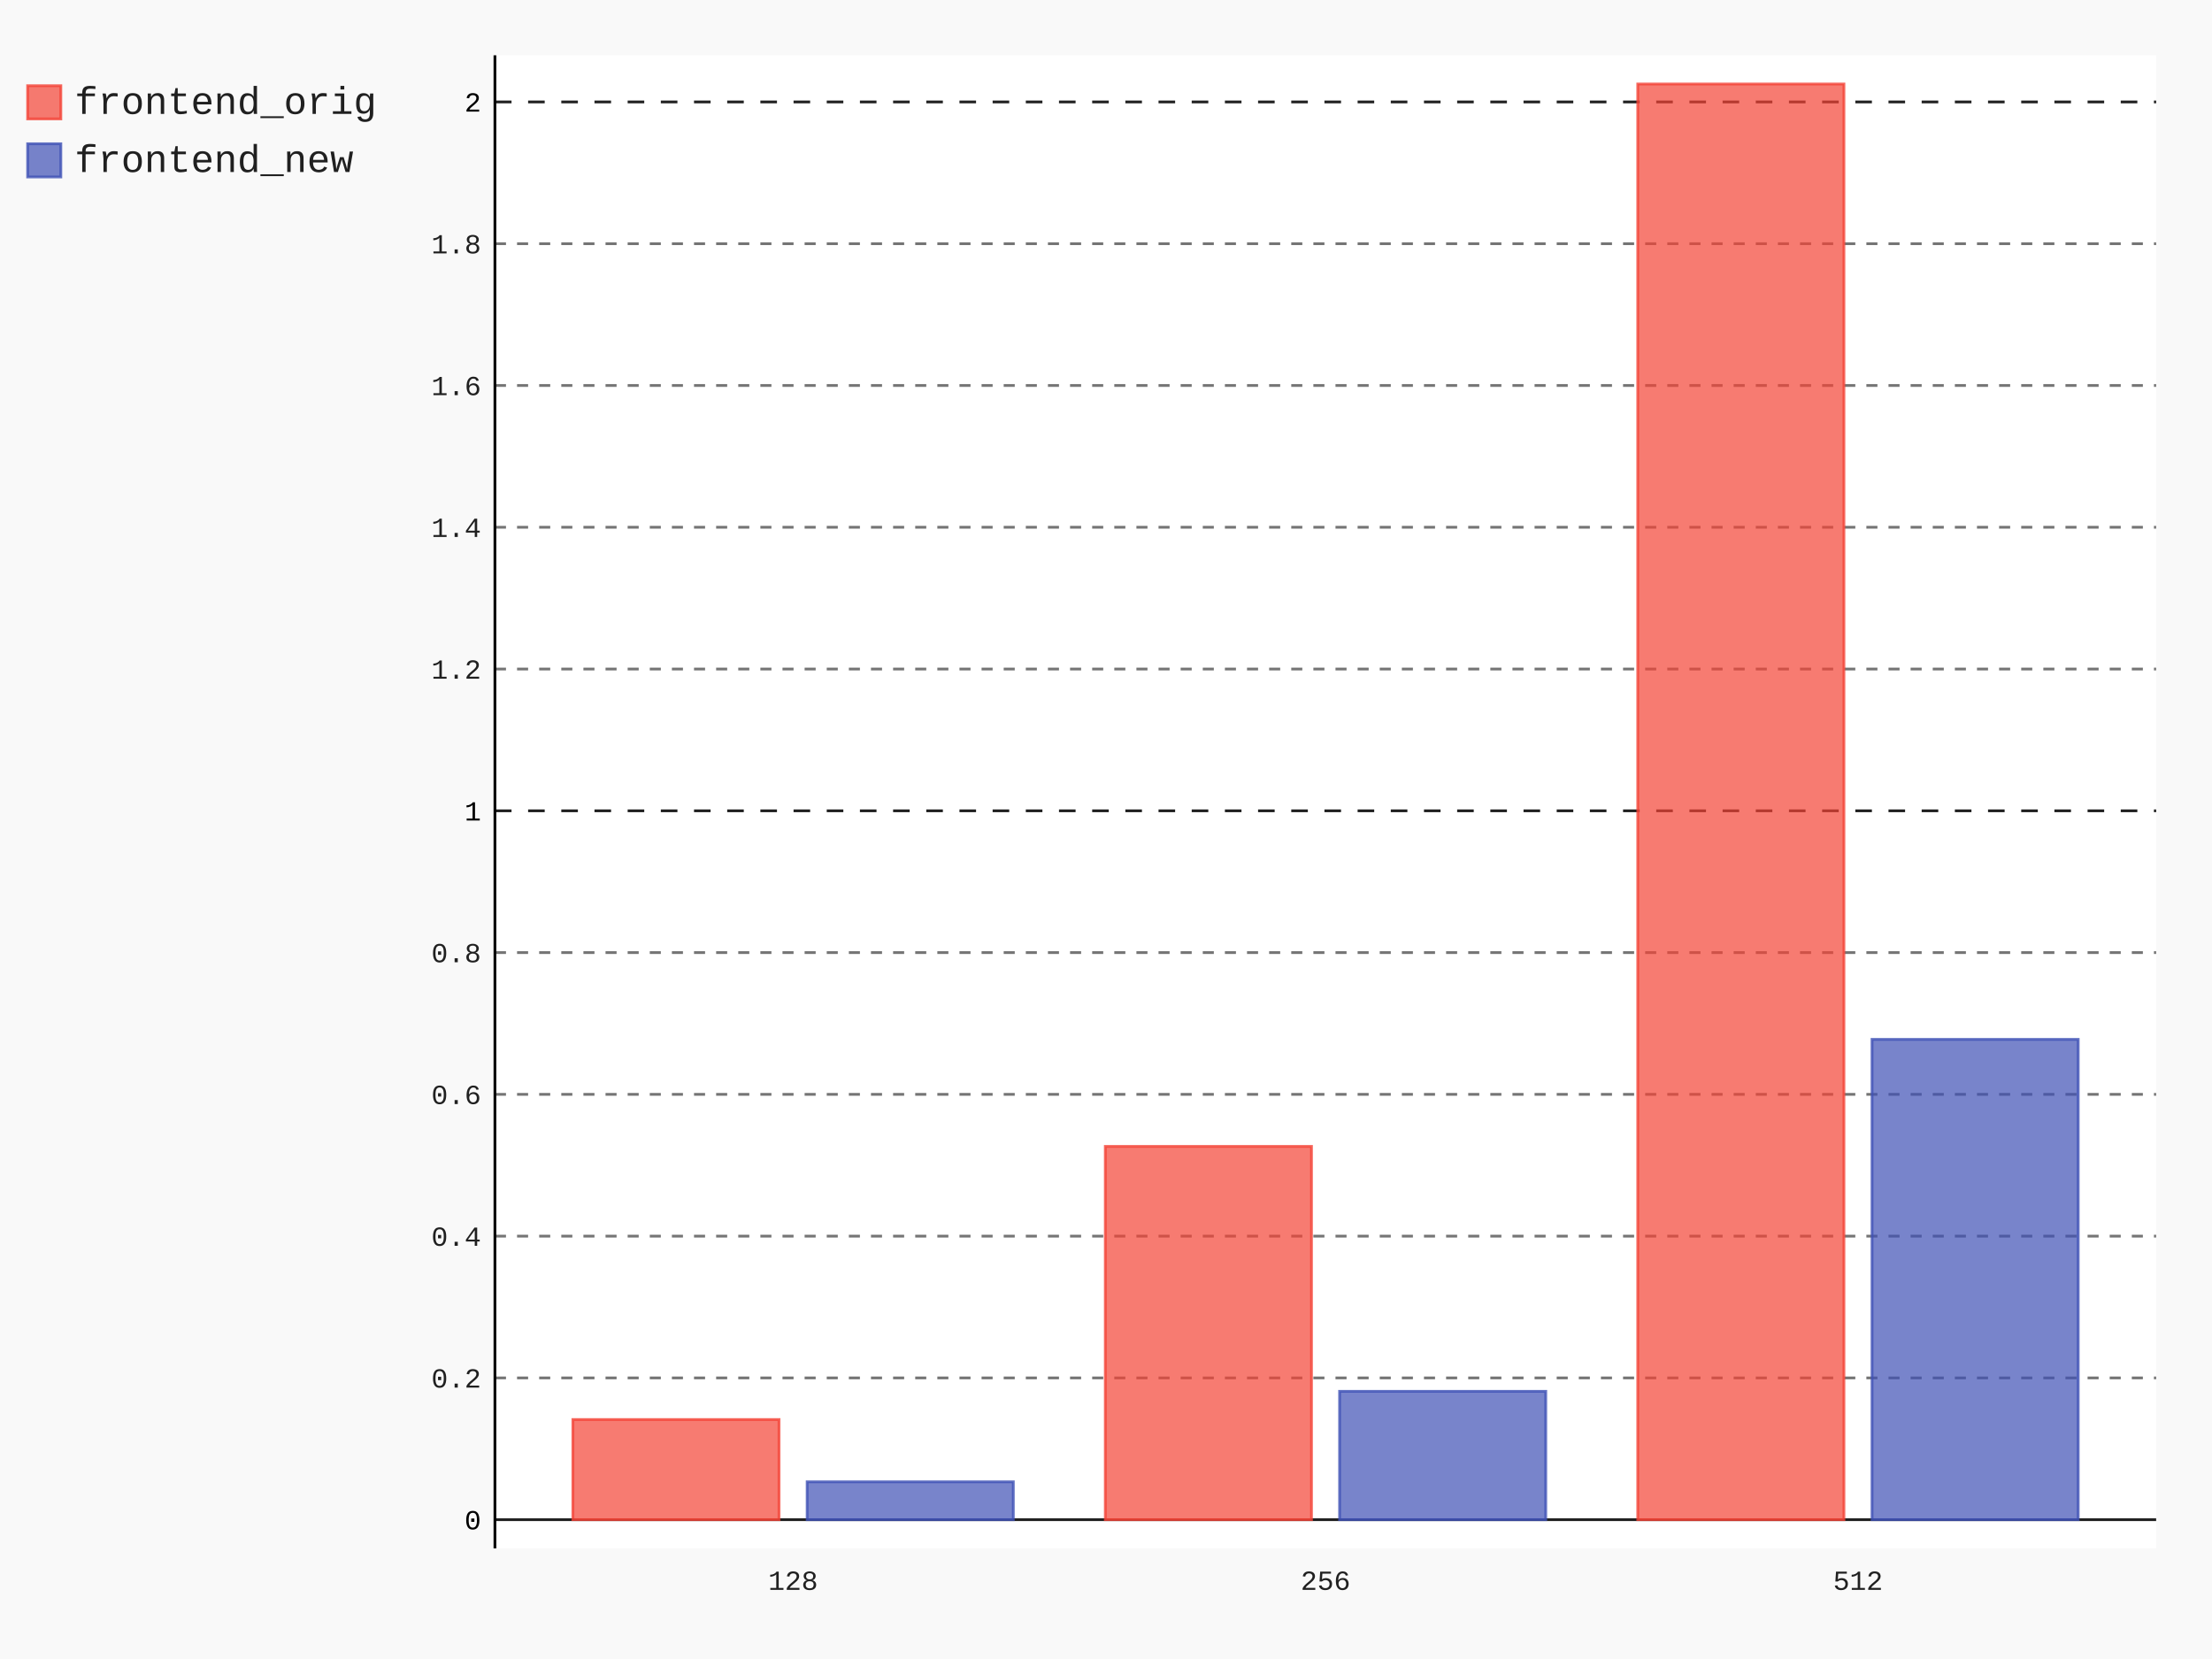
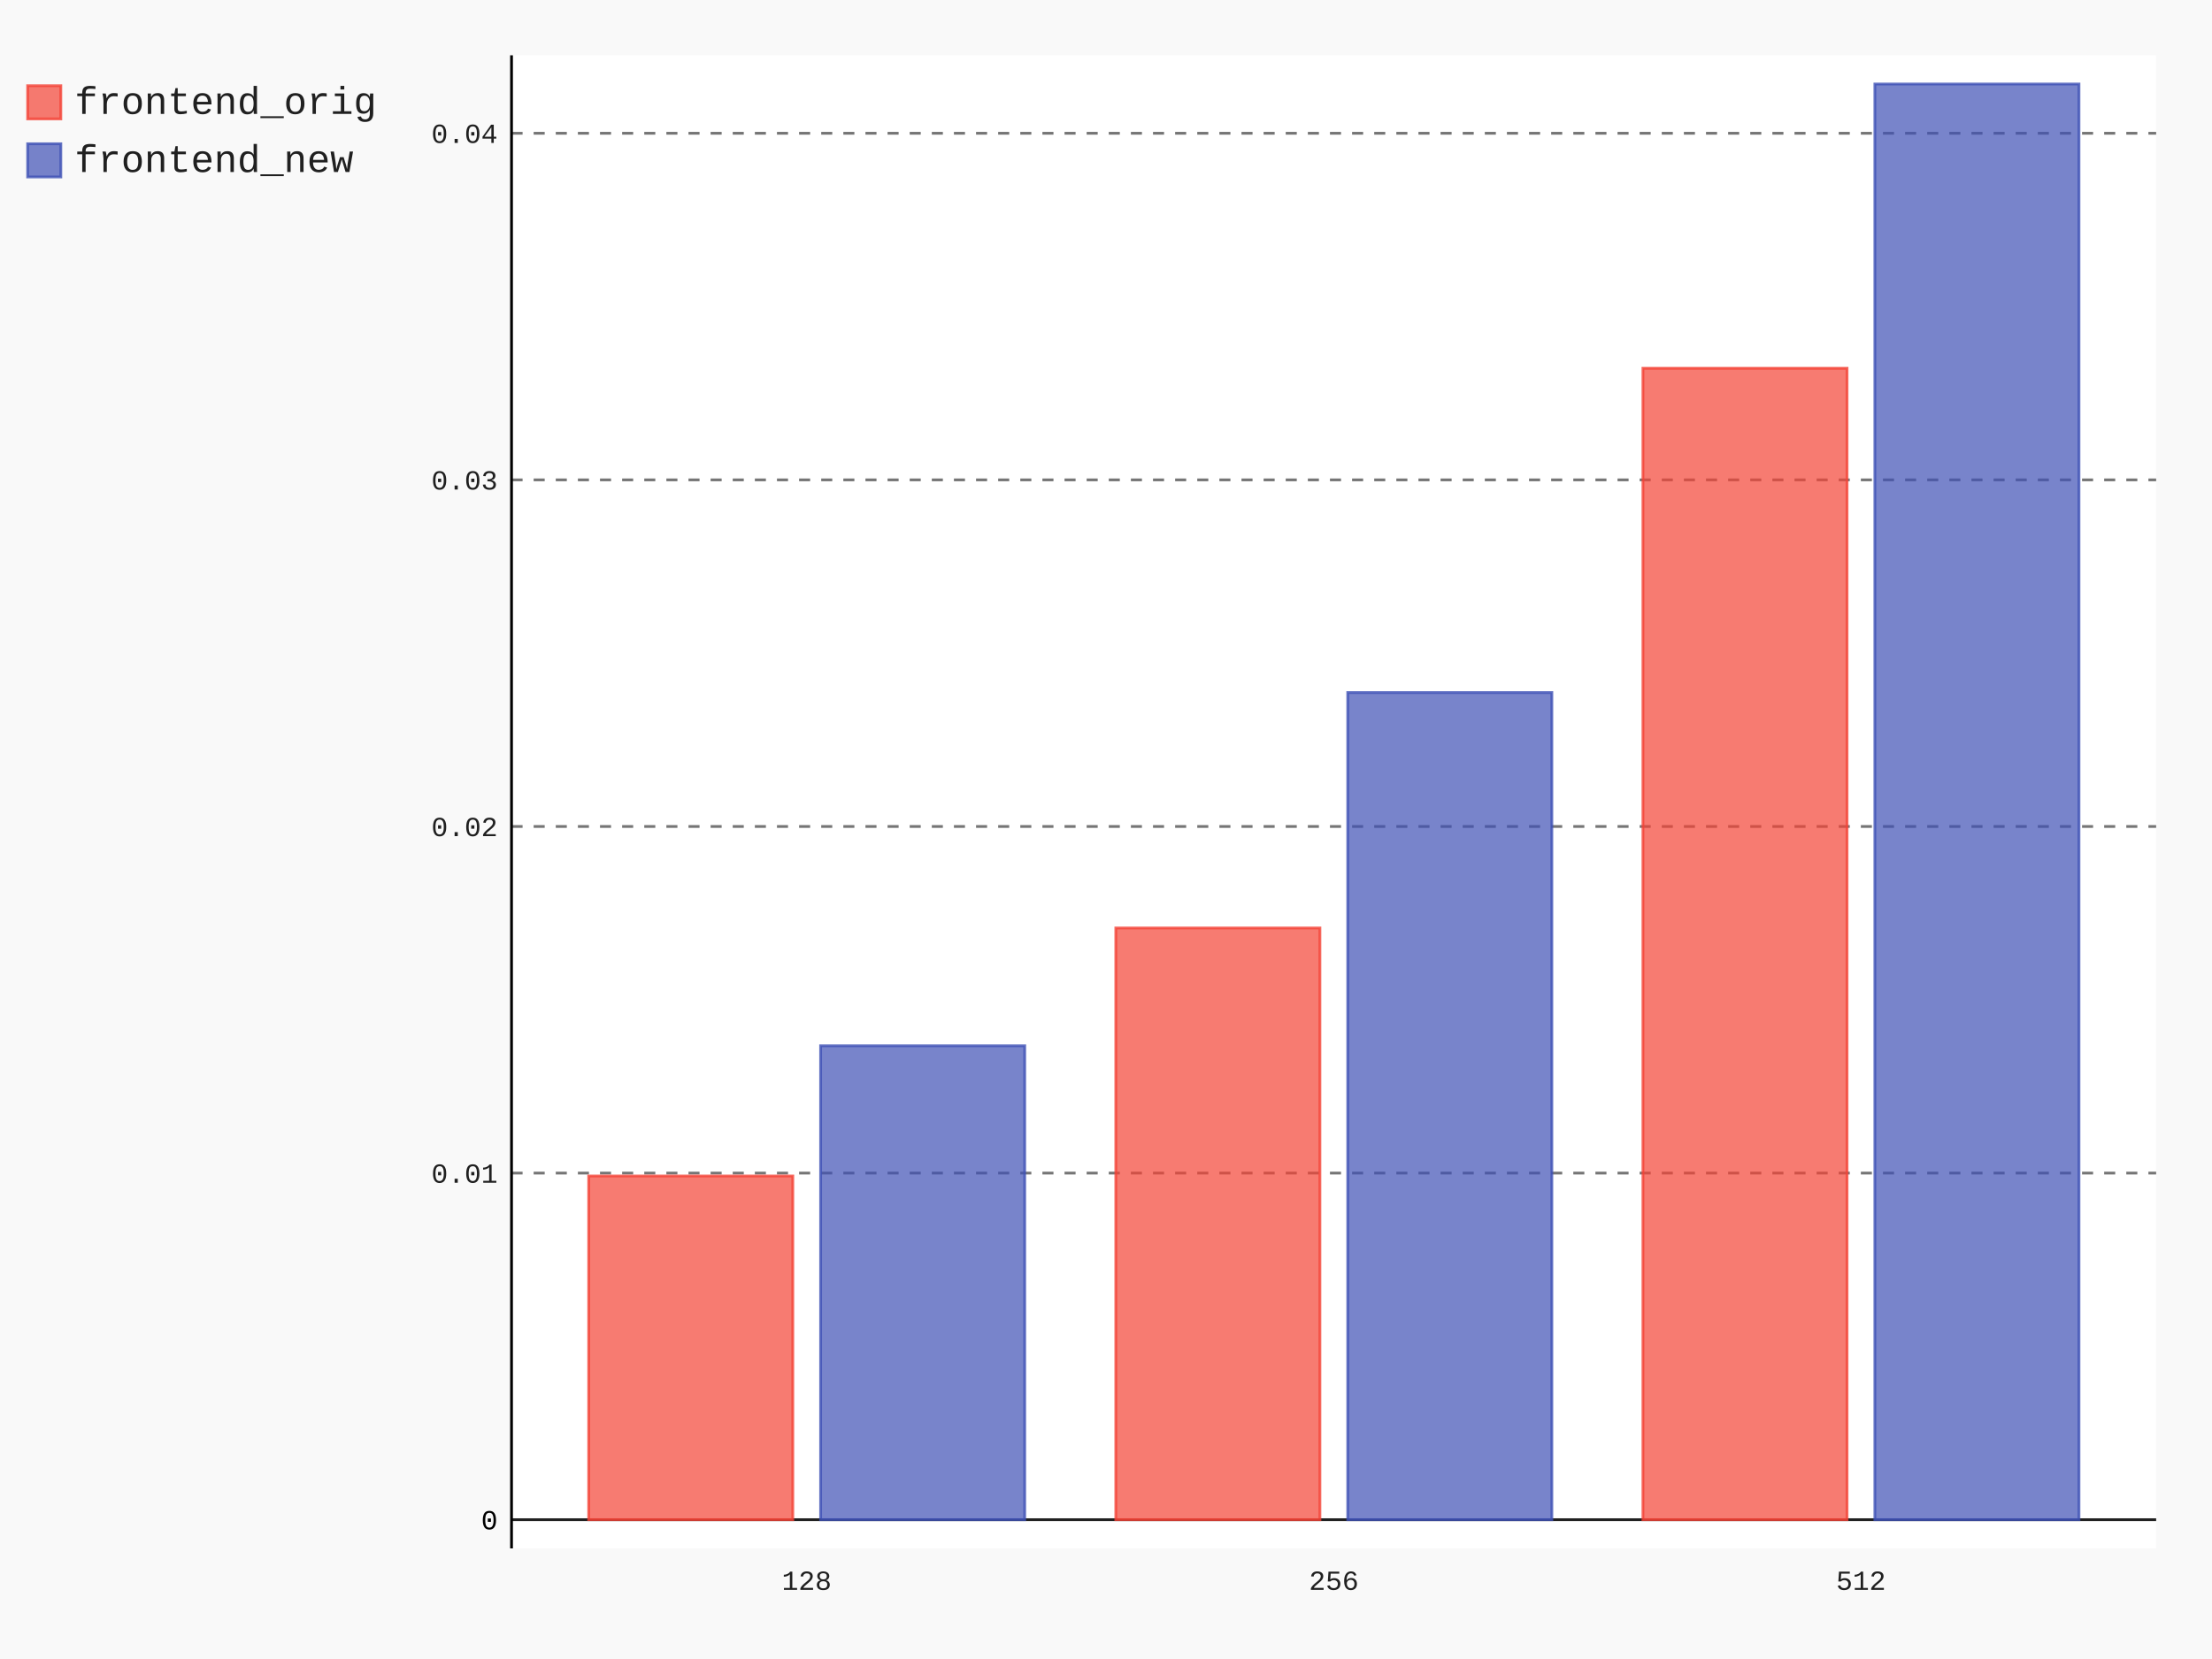
- <svg xmlns="http://www.w3.org/2000/svg" id="chart-dca07946-e0d1-443c-92bf-0db921a6e74f" class="pygal-chart" viewBox="0 0 800 600">
+ <svg xmlns="http://www.w3.org/2000/svg" id="chart-e0026624-c94e-4d39-9619-c60da0d4da1a" class="pygal-chart" viewBox="0 0 800 600">
  <defs>
-     <style type="text/css">#chart-dca07946-e0d1-443c-92bf-0db921a6e74f{-webkit-user-select:none;-webkit-font-smoothing:antialiased;font-family:Consolas,"Liberation Mono",Menlo,Courier,monospace}#chart-dca07946-e0d1-443c-92bf-0db921a6e74f .title{font-family:Consolas,"Liberation Mono",Menlo,Courier,monospace;font-size:16px}#chart-dca07946-e0d1-443c-92bf-0db921a6e74f .legends .legend text{font-family:Consolas,"Liberation Mono",Menlo,Courier,monospace;font-size:14px}#chart-dca07946-e0d1-443c-92bf-0db921a6e74f .axis text{font-family:Consolas,"Liberation Mono",Menlo,Courier,monospace;font-size:10px}#chart-dca07946-e0d1-443c-92bf-0db921a6e74f .axis text.major{font-family:Consolas,"Liberation Mono",Menlo,Courier,monospace;font-size:10px}#chart-dca07946-e0d1-443c-92bf-0db921a6e74f .text-overlay text.value{font-family:Consolas,"Liberation Mono",Menlo,Courier,monospace;font-size:16px}#chart-dca07946-e0d1-443c-92bf-0db921a6e74f .text-overlay text.label{font-family:Consolas,"Liberation Mono",Menlo,Courier,monospace;font-size:10px}#chart-dca07946-e0d1-443c-92bf-0db921a6e74f .tooltip{font-family:Consolas,"Liberation Mono",Menlo,Courier,monospace;font-size:14px}#chart-dca07946-e0d1-443c-92bf-0db921a6e74f text.no_data{font-family:Consolas,"Liberation Mono",Menlo,Courier,monospace;font-size:64px}
- #chart-dca07946-e0d1-443c-92bf-0db921a6e74f{background-color:rgba(249,249,249,1)}#chart-dca07946-e0d1-443c-92bf-0db921a6e74f path,#chart-dca07946-e0d1-443c-92bf-0db921a6e74f line,#chart-dca07946-e0d1-443c-92bf-0db921a6e74f rect,#chart-dca07946-e0d1-443c-92bf-0db921a6e74f circle{-webkit-transition:150ms;-moz-transition:150ms;transition:150ms}#chart-dca07946-e0d1-443c-92bf-0db921a6e74f .graph &gt; .background{fill:rgba(249,249,249,1)}#chart-dca07946-e0d1-443c-92bf-0db921a6e74f .plot &gt; .background{fill:rgba(255,255,255,1)}#chart-dca07946-e0d1-443c-92bf-0db921a6e74f .graph{fill:rgba(0,0,0,.87)}#chart-dca07946-e0d1-443c-92bf-0db921a6e74f text.no_data{fill:rgba(0,0,0,1)}#chart-dca07946-e0d1-443c-92bf-0db921a6e74f .title{fill:rgba(0,0,0,1)}#chart-dca07946-e0d1-443c-92bf-0db921a6e74f .legends .legend text{fill:rgba(0,0,0,.87)}#chart-dca07946-e0d1-443c-92bf-0db921a6e74f .legends .legend:hover text{fill:rgba(0,0,0,1)}#chart-dca07946-e0d1-443c-92bf-0db921a6e74f .axis .line{stroke:rgba(0,0,0,1)}#chart-dca07946-e0d1-443c-92bf-0db921a6e74f .axis .guide.line{stroke:rgba(0,0,0,.54)}#chart-dca07946-e0d1-443c-92bf-0db921a6e74f .axis .major.line{stroke:rgba(0,0,0,.87)}#chart-dca07946-e0d1-443c-92bf-0db921a6e74f .axis text.major{fill:rgba(0,0,0,1)}#chart-dca07946-e0d1-443c-92bf-0db921a6e74f .axis.y .guides:hover .guide.line,#chart-dca07946-e0d1-443c-92bf-0db921a6e74f .line-graph .axis.x .guides:hover .guide.line,#chart-dca07946-e0d1-443c-92bf-0db921a6e74f .stackedline-graph .axis.x .guides:hover .guide.line,#chart-dca07946-e0d1-443c-92bf-0db921a6e74f .xy-graph .axis.x .guides:hover .guide.line{stroke:rgba(0,0,0,1)}#chart-dca07946-e0d1-443c-92bf-0db921a6e74f .axis .guides:hover text{fill:rgba(0,0,0,1)}#chart-dca07946-e0d1-443c-92bf-0db921a6e74f .reactive{fill-opacity:.7;stroke-opacity:.8}#chart-dca07946-e0d1-443c-92bf-0db921a6e74f .ci{stroke:rgba(0,0,0,.87)}#chart-dca07946-e0d1-443c-92bf-0db921a6e74f .reactive.active,#chart-dca07946-e0d1-443c-92bf-0db921a6e74f .active .reactive{fill-opacity:.8;stroke-opacity:.9;stroke-width:4}#chart-dca07946-e0d1-443c-92bf-0db921a6e74f .ci .reactive.active{stroke-width:1.5}#chart-dca07946-e0d1-443c-92bf-0db921a6e74f .series text{fill:rgba(0,0,0,1)}#chart-dca07946-e0d1-443c-92bf-0db921a6e74f .tooltip rect{fill:rgba(255,255,255,1);stroke:rgba(0,0,0,1);-webkit-transition:opacity 150ms;-moz-transition:opacity 150ms;transition:opacity 150ms}#chart-dca07946-e0d1-443c-92bf-0db921a6e74f .tooltip .label{fill:rgba(0,0,0,.87)}#chart-dca07946-e0d1-443c-92bf-0db921a6e74f .tooltip .label{fill:rgba(0,0,0,.87)}#chart-dca07946-e0d1-443c-92bf-0db921a6e74f .tooltip .legend{font-size:.8em;fill:rgba(0,0,0,.54)}#chart-dca07946-e0d1-443c-92bf-0db921a6e74f .tooltip .x_label{font-size:.6em;fill:rgba(0,0,0,1)}#chart-dca07946-e0d1-443c-92bf-0db921a6e74f .tooltip .xlink{font-size:.5em;text-decoration:underline}#chart-dca07946-e0d1-443c-92bf-0db921a6e74f .tooltip .value{font-size:1.5em}#chart-dca07946-e0d1-443c-92bf-0db921a6e74f .bound{font-size:.5em}#chart-dca07946-e0d1-443c-92bf-0db921a6e74f .max-value{font-size:.75em;fill:rgba(0,0,0,.54)}#chart-dca07946-e0d1-443c-92bf-0db921a6e74f .map-element{fill:rgba(255,255,255,1);stroke:rgba(0,0,0,.54) !important}#chart-dca07946-e0d1-443c-92bf-0db921a6e74f .map-element .reactive{fill-opacity:inherit;stroke-opacity:inherit}#chart-dca07946-e0d1-443c-92bf-0db921a6e74f .color-0,#chart-dca07946-e0d1-443c-92bf-0db921a6e74f .color-0 a:visited{stroke:#F44336;fill:#F44336}#chart-dca07946-e0d1-443c-92bf-0db921a6e74f .color-1,#chart-dca07946-e0d1-443c-92bf-0db921a6e74f .color-1 a:visited{stroke:#3F51B5;fill:#3F51B5}#chart-dca07946-e0d1-443c-92bf-0db921a6e74f .text-overlay .color-0 text{fill:black}#chart-dca07946-e0d1-443c-92bf-0db921a6e74f .text-overlay .color-1 text{fill:black}
- #chart-dca07946-e0d1-443c-92bf-0db921a6e74f text.no_data{text-anchor:middle}#chart-dca07946-e0d1-443c-92bf-0db921a6e74f .guide.line{fill:none}#chart-dca07946-e0d1-443c-92bf-0db921a6e74f .centered{text-anchor:middle}#chart-dca07946-e0d1-443c-92bf-0db921a6e74f .title{text-anchor:middle}#chart-dca07946-e0d1-443c-92bf-0db921a6e74f .legends .legend text{fill-opacity:1}#chart-dca07946-e0d1-443c-92bf-0db921a6e74f .axis.x text{text-anchor:middle}#chart-dca07946-e0d1-443c-92bf-0db921a6e74f .axis.x:not(.web) text[transform]{text-anchor:start}#chart-dca07946-e0d1-443c-92bf-0db921a6e74f .axis.x:not(.web) text[transform].backwards{text-anchor:end}#chart-dca07946-e0d1-443c-92bf-0db921a6e74f .axis.y text{text-anchor:end}#chart-dca07946-e0d1-443c-92bf-0db921a6e74f .axis.y text[transform].backwards{text-anchor:start}#chart-dca07946-e0d1-443c-92bf-0db921a6e74f .axis.y2 text{text-anchor:start}#chart-dca07946-e0d1-443c-92bf-0db921a6e74f .axis.y2 text[transform].backwards{text-anchor:end}#chart-dca07946-e0d1-443c-92bf-0db921a6e74f .axis .guide.line{stroke-dasharray:4,4}#chart-dca07946-e0d1-443c-92bf-0db921a6e74f .axis .major.guide.line{stroke-dasharray:6,6}#chart-dca07946-e0d1-443c-92bf-0db921a6e74f .horizontal .axis.y .guide.line,#chart-dca07946-e0d1-443c-92bf-0db921a6e74f .horizontal .axis.y2 .guide.line,#chart-dca07946-e0d1-443c-92bf-0db921a6e74f .vertical .axis.x .guide.line{opacity:0}#chart-dca07946-e0d1-443c-92bf-0db921a6e74f .horizontal .axis.always_show .guide.line,#chart-dca07946-e0d1-443c-92bf-0db921a6e74f .vertical .axis.always_show .guide.line{opacity:1 !important}#chart-dca07946-e0d1-443c-92bf-0db921a6e74f .axis.y .guides:hover .guide.line,#chart-dca07946-e0d1-443c-92bf-0db921a6e74f .axis.y2 .guides:hover .guide.line,#chart-dca07946-e0d1-443c-92bf-0db921a6e74f .axis.x .guides:hover .guide.line{opacity:1}#chart-dca07946-e0d1-443c-92bf-0db921a6e74f .axis .guides:hover text{opacity:1}#chart-dca07946-e0d1-443c-92bf-0db921a6e74f .nofill{fill:none}#chart-dca07946-e0d1-443c-92bf-0db921a6e74f .subtle-fill{fill-opacity:.2}#chart-dca07946-e0d1-443c-92bf-0db921a6e74f .dot{stroke-width:1px;fill-opacity:1}#chart-dca07946-e0d1-443c-92bf-0db921a6e74f .dot.active{stroke-width:5px}#chart-dca07946-e0d1-443c-92bf-0db921a6e74f .dot.negative{fill:transparent}#chart-dca07946-e0d1-443c-92bf-0db921a6e74f text,#chart-dca07946-e0d1-443c-92bf-0db921a6e74f tspan{stroke:none !important}#chart-dca07946-e0d1-443c-92bf-0db921a6e74f .series text.active{opacity:1}#chart-dca07946-e0d1-443c-92bf-0db921a6e74f .tooltip rect{fill-opacity:.95;stroke-width:.5}#chart-dca07946-e0d1-443c-92bf-0db921a6e74f .tooltip text{fill-opacity:1}#chart-dca07946-e0d1-443c-92bf-0db921a6e74f .showable{visibility:hidden}#chart-dca07946-e0d1-443c-92bf-0db921a6e74f .showable.shown{visibility:visible}#chart-dca07946-e0d1-443c-92bf-0db921a6e74f .gauge-background{fill:rgba(229,229,229,1);stroke:none}#chart-dca07946-e0d1-443c-92bf-0db921a6e74f .bg-lines{stroke:rgba(249,249,249,1);stroke-width:2px}</style>
+     <style type="text/css">#chart-e0026624-c94e-4d39-9619-c60da0d4da1a{-webkit-user-select:none;-webkit-font-smoothing:antialiased;font-family:Consolas,"Liberation Mono",Menlo,Courier,monospace}#chart-e0026624-c94e-4d39-9619-c60da0d4da1a .title{font-family:Consolas,"Liberation Mono",Menlo,Courier,monospace;font-size:16px}#chart-e0026624-c94e-4d39-9619-c60da0d4da1a .legends .legend text{font-family:Consolas,"Liberation Mono",Menlo,Courier,monospace;font-size:14px}#chart-e0026624-c94e-4d39-9619-c60da0d4da1a .axis text{font-family:Consolas,"Liberation Mono",Menlo,Courier,monospace;font-size:10px}#chart-e0026624-c94e-4d39-9619-c60da0d4da1a .axis text.major{font-family:Consolas,"Liberation Mono",Menlo,Courier,monospace;font-size:10px}#chart-e0026624-c94e-4d39-9619-c60da0d4da1a .text-overlay text.value{font-family:Consolas,"Liberation Mono",Menlo,Courier,monospace;font-size:16px}#chart-e0026624-c94e-4d39-9619-c60da0d4da1a .text-overlay text.label{font-family:Consolas,"Liberation Mono",Menlo,Courier,monospace;font-size:10px}#chart-e0026624-c94e-4d39-9619-c60da0d4da1a .tooltip{font-family:Consolas,"Liberation Mono",Menlo,Courier,monospace;font-size:14px}#chart-e0026624-c94e-4d39-9619-c60da0d4da1a text.no_data{font-family:Consolas,"Liberation Mono",Menlo,Courier,monospace;font-size:64px}
+ #chart-e0026624-c94e-4d39-9619-c60da0d4da1a{background-color:rgba(249,249,249,1)}#chart-e0026624-c94e-4d39-9619-c60da0d4da1a path,#chart-e0026624-c94e-4d39-9619-c60da0d4da1a line,#chart-e0026624-c94e-4d39-9619-c60da0d4da1a rect,#chart-e0026624-c94e-4d39-9619-c60da0d4da1a circle{-webkit-transition:150ms;-moz-transition:150ms;transition:150ms}#chart-e0026624-c94e-4d39-9619-c60da0d4da1a .graph &gt; .background{fill:rgba(249,249,249,1)}#chart-e0026624-c94e-4d39-9619-c60da0d4da1a .plot &gt; .background{fill:rgba(255,255,255,1)}#chart-e0026624-c94e-4d39-9619-c60da0d4da1a .graph{fill:rgba(0,0,0,.87)}#chart-e0026624-c94e-4d39-9619-c60da0d4da1a text.no_data{fill:rgba(0,0,0,1)}#chart-e0026624-c94e-4d39-9619-c60da0d4da1a .title{fill:rgba(0,0,0,1)}#chart-e0026624-c94e-4d39-9619-c60da0d4da1a .legends .legend text{fill:rgba(0,0,0,.87)}#chart-e0026624-c94e-4d39-9619-c60da0d4da1a .legends .legend:hover text{fill:rgba(0,0,0,1)}#chart-e0026624-c94e-4d39-9619-c60da0d4da1a .axis .line{stroke:rgba(0,0,0,1)}#chart-e0026624-c94e-4d39-9619-c60da0d4da1a .axis .guide.line{stroke:rgba(0,0,0,.54)}#chart-e0026624-c94e-4d39-9619-c60da0d4da1a .axis .major.line{stroke:rgba(0,0,0,.87)}#chart-e0026624-c94e-4d39-9619-c60da0d4da1a .axis text.major{fill:rgba(0,0,0,1)}#chart-e0026624-c94e-4d39-9619-c60da0d4da1a .axis.y .guides:hover .guide.line,#chart-e0026624-c94e-4d39-9619-c60da0d4da1a .line-graph .axis.x .guides:hover .guide.line,#chart-e0026624-c94e-4d39-9619-c60da0d4da1a .stackedline-graph .axis.x .guides:hover .guide.line,#chart-e0026624-c94e-4d39-9619-c60da0d4da1a .xy-graph .axis.x .guides:hover .guide.line{stroke:rgba(0,0,0,1)}#chart-e0026624-c94e-4d39-9619-c60da0d4da1a .axis .guides:hover text{fill:rgba(0,0,0,1)}#chart-e0026624-c94e-4d39-9619-c60da0d4da1a .reactive{fill-opacity:.7;stroke-opacity:.8}#chart-e0026624-c94e-4d39-9619-c60da0d4da1a .ci{stroke:rgba(0,0,0,.87)}#chart-e0026624-c94e-4d39-9619-c60da0d4da1a .reactive.active,#chart-e0026624-c94e-4d39-9619-c60da0d4da1a .active .reactive{fill-opacity:.8;stroke-opacity:.9;stroke-width:4}#chart-e0026624-c94e-4d39-9619-c60da0d4da1a .ci .reactive.active{stroke-width:1.5}#chart-e0026624-c94e-4d39-9619-c60da0d4da1a .series text{fill:rgba(0,0,0,1)}#chart-e0026624-c94e-4d39-9619-c60da0d4da1a .tooltip rect{fill:rgba(255,255,255,1);stroke:rgba(0,0,0,1);-webkit-transition:opacity 150ms;-moz-transition:opacity 150ms;transition:opacity 150ms}#chart-e0026624-c94e-4d39-9619-c60da0d4da1a .tooltip .label{fill:rgba(0,0,0,.87)}#chart-e0026624-c94e-4d39-9619-c60da0d4da1a .tooltip .label{fill:rgba(0,0,0,.87)}#chart-e0026624-c94e-4d39-9619-c60da0d4da1a .tooltip .legend{font-size:.8em;fill:rgba(0,0,0,.54)}#chart-e0026624-c94e-4d39-9619-c60da0d4da1a .tooltip .x_label{font-size:.6em;fill:rgba(0,0,0,1)}#chart-e0026624-c94e-4d39-9619-c60da0d4da1a .tooltip .xlink{font-size:.5em;text-decoration:underline}#chart-e0026624-c94e-4d39-9619-c60da0d4da1a .tooltip .value{font-size:1.5em}#chart-e0026624-c94e-4d39-9619-c60da0d4da1a .bound{font-size:.5em}#chart-e0026624-c94e-4d39-9619-c60da0d4da1a .max-value{font-size:.75em;fill:rgba(0,0,0,.54)}#chart-e0026624-c94e-4d39-9619-c60da0d4da1a .map-element{fill:rgba(255,255,255,1);stroke:rgba(0,0,0,.54) !important}#chart-e0026624-c94e-4d39-9619-c60da0d4da1a .map-element .reactive{fill-opacity:inherit;stroke-opacity:inherit}#chart-e0026624-c94e-4d39-9619-c60da0d4da1a .color-0,#chart-e0026624-c94e-4d39-9619-c60da0d4da1a .color-0 a:visited{stroke:#F44336;fill:#F44336}#chart-e0026624-c94e-4d39-9619-c60da0d4da1a .color-1,#chart-e0026624-c94e-4d39-9619-c60da0d4da1a .color-1 a:visited{stroke:#3F51B5;fill:#3F51B5}#chart-e0026624-c94e-4d39-9619-c60da0d4da1a .text-overlay .color-0 text{fill:black}#chart-e0026624-c94e-4d39-9619-c60da0d4da1a .text-overlay .color-1 text{fill:black}
+ #chart-e0026624-c94e-4d39-9619-c60da0d4da1a text.no_data{text-anchor:middle}#chart-e0026624-c94e-4d39-9619-c60da0d4da1a .guide.line{fill:none}#chart-e0026624-c94e-4d39-9619-c60da0d4da1a .centered{text-anchor:middle}#chart-e0026624-c94e-4d39-9619-c60da0d4da1a .title{text-anchor:middle}#chart-e0026624-c94e-4d39-9619-c60da0d4da1a .legends .legend text{fill-opacity:1}#chart-e0026624-c94e-4d39-9619-c60da0d4da1a .axis.x text{text-anchor:middle}#chart-e0026624-c94e-4d39-9619-c60da0d4da1a .axis.x:not(.web) text[transform]{text-anchor:start}#chart-e0026624-c94e-4d39-9619-c60da0d4da1a .axis.x:not(.web) text[transform].backwards{text-anchor:end}#chart-e0026624-c94e-4d39-9619-c60da0d4da1a .axis.y text{text-anchor:end}#chart-e0026624-c94e-4d39-9619-c60da0d4da1a .axis.y text[transform].backwards{text-anchor:start}#chart-e0026624-c94e-4d39-9619-c60da0d4da1a .axis.y2 text{text-anchor:start}#chart-e0026624-c94e-4d39-9619-c60da0d4da1a .axis.y2 text[transform].backwards{text-anchor:end}#chart-e0026624-c94e-4d39-9619-c60da0d4da1a .axis .guide.line{stroke-dasharray:4,4}#chart-e0026624-c94e-4d39-9619-c60da0d4da1a .axis .major.guide.line{stroke-dasharray:6,6}#chart-e0026624-c94e-4d39-9619-c60da0d4da1a .horizontal .axis.y .guide.line,#chart-e0026624-c94e-4d39-9619-c60da0d4da1a .horizontal .axis.y2 .guide.line,#chart-e0026624-c94e-4d39-9619-c60da0d4da1a .vertical .axis.x .guide.line{opacity:0}#chart-e0026624-c94e-4d39-9619-c60da0d4da1a .horizontal .axis.always_show .guide.line,#chart-e0026624-c94e-4d39-9619-c60da0d4da1a .vertical .axis.always_show .guide.line{opacity:1 !important}#chart-e0026624-c94e-4d39-9619-c60da0d4da1a .axis.y .guides:hover .guide.line,#chart-e0026624-c94e-4d39-9619-c60da0d4da1a .axis.y2 .guides:hover .guide.line,#chart-e0026624-c94e-4d39-9619-c60da0d4da1a .axis.x .guides:hover .guide.line{opacity:1}#chart-e0026624-c94e-4d39-9619-c60da0d4da1a .axis .guides:hover text{opacity:1}#chart-e0026624-c94e-4d39-9619-c60da0d4da1a .nofill{fill:none}#chart-e0026624-c94e-4d39-9619-c60da0d4da1a .subtle-fill{fill-opacity:.2}#chart-e0026624-c94e-4d39-9619-c60da0d4da1a .dot{stroke-width:1px;fill-opacity:1}#chart-e0026624-c94e-4d39-9619-c60da0d4da1a .dot.active{stroke-width:5px}#chart-e0026624-c94e-4d39-9619-c60da0d4da1a .dot.negative{fill:transparent}#chart-e0026624-c94e-4d39-9619-c60da0d4da1a text,#chart-e0026624-c94e-4d39-9619-c60da0d4da1a tspan{stroke:none !important}#chart-e0026624-c94e-4d39-9619-c60da0d4da1a .series text.active{opacity:1}#chart-e0026624-c94e-4d39-9619-c60da0d4da1a .tooltip rect{fill-opacity:.95;stroke-width:.5}#chart-e0026624-c94e-4d39-9619-c60da0d4da1a .tooltip text{fill-opacity:1}#chart-e0026624-c94e-4d39-9619-c60da0d4da1a .showable{visibility:hidden}#chart-e0026624-c94e-4d39-9619-c60da0d4da1a .showable.shown{visibility:visible}#chart-e0026624-c94e-4d39-9619-c60da0d4da1a .gauge-background{fill:rgba(229,229,229,1);stroke:none}#chart-e0026624-c94e-4d39-9619-c60da0d4da1a .bg-lines{stroke:rgba(249,249,249,1);stroke-width:2px}</style>
  </defs>
  <g class="graph bar-graph vertical">
    <rect x="0" y="0" width="800" height="600" class="background" />
-     <g transform="translate(179, 20)" class="plot">
-       <rect x="0" y="0" width="600.8" height="540" class="background" />
+     <g transform="translate(185, 20)" class="plot">
+       <rect x="0" y="0" width="594.8" height="540" class="background" />
      <g class="axis y always_show">
        <g class="guides">
-           <path d="M0 529.615 h600.8" class="axis major line" />
+           <path d="M0 529.615 h594.8" class="axis major line" />
          <text x="-5" y="533.115" class="major">0</text>
        </g>
        <g class="guides">
-           <path d="M0 478.34 h600.8" class="guide line" />
-           <text x="-5" y="481.84" class="">0.2</text>
+           <path d="M0 404.261 h594.8" class="guide line" />
+           <text x="-5" y="407.761" class="">0.01</text>
        </g>
        <g class="guides">
-           <path d="M0 427.065 h600.8" class="guide line" />
-           <text x="-5" y="430.565" class="">0.4</text>
+           <path d="M0 278.906 h594.8" class="guide line" />
+           <text x="-5" y="282.406" class="">0.02</text>
        </g>
        <g class="guides">
-           <path d="M0 375.79 h600.8" class="guide line" />
-           <text x="-5" y="379.29" class="">0.6</text>
+           <path d="M0 153.552 h594.8" class="guide line" />
+           <text x="-5" y="157.052" class="">0.03</text>
        </g>
        <g class="guides">
-           <path d="M0 324.515 h600.8" class="guide line" />
-           <text x="-5" y="328.015" class="">0.8</text>
-         </g>
-         <g class="guides">
-           <path d="M0 273.24 h600.8" class="major guide line" />
-           <text x="-5" y="276.74" class="major">1</text>
-         </g>
-         <g class="guides">
-           <path d="M0 221.965 h600.8" class="guide line" />
-           <text x="-5" y="225.465" class="">1.2</text>
-         </g>
-         <g class="guides">
-           <path d="M0 170.69 h600.8" class="guide line" />
-           <text x="-5" y="174.19" class="">1.4</text>
-         </g>
-         <g class="guides">
-           <path d="M0 119.415 h600.8" class="guide line" />
-           <text x="-5" y="122.915" class="">1.6</text>
-         </g>
-         <g class="guides">
-           <path d="M0 68.14 h600.8" class="guide line" />
-           <text x="-5" y="71.64" class="">1.8</text>
-         </g>
-         <g class="guides">
-           <path d="M0 16.865 h600.8" class="major guide line" />
-           <text x="-5" y="20.365" class="major">2</text>
+           <path d="M0 28.198 h594.8" class="guide line" />
+           <text x="-5" y="31.698" class="">0.04</text>
        </g>
      </g>
      <g class="axis x">
        <path d="M0 0 v540" class="line" />
        <g class="guides">
-           <path d="M107.836 0 v540" class="guide line" />
-           <text x="107.836" y="555.0" class="">128</text>
+           <path d="M106.759 0 v540" class="guide line" />
+           <text x="106.759" y="555.0" class="">128</text>
        </g>
        <g class="guides">
-           <path d="M300.4 0 v540" class="guide line" />
-           <text x="300.4" y="555.0" class="">256</text>
+           <path d="M297.4 0 v540" class="guide line" />
+           <text x="297.4" y="555.0" class="">256</text>
        </g>
        <g class="guides">
-           <path d="M492.964 0 v540" class="guide line" />
-           <text x="492.964" y="555.0" class="">512</text>
+           <path d="M488.041 0 v540" class="guide line" />
+           <text x="488.041" y="555.0" class="">512</text>
        </g>
      </g>
      <g class="series serie-0 color-0">
        <g class="bars">
          <g class="bar">
-             <rect x="28.191" y="493.391" rx="0" ry="0" width="74.561" height="36.224" class="rect reactive tooltip-trigger" />
+             <rect x="27.91" y="405.31" rx="0" ry="0" width="73.816" height="124.305" class="rect reactive tooltip-trigger" />
          </g>
          <g class="bar">
-             <rect x="220.755" y="394.612" rx="0" ry="0" width="74.561" height="135.003" class="rect reactive tooltip-trigger" />
+             <rect x="218.551" y="315.619" rx="0" ry="0" width="73.816" height="213.996" class="rect reactive tooltip-trigger" />
          </g>
          <g class="bar">
-             <rect x="413.32" y="10.385" rx="0" ry="0" width="74.561" height="519.231" class="rect reactive tooltip-trigger" />
+             <rect x="409.192" y="113.185" rx="0" ry="0" width="73.816" height="416.43" class="rect reactive tooltip-trigger" />
          </g>
        </g>
      </g>
      <g class="series serie-1 color-1">
        <g class="bars">
          <g class="bar">
-             <rect x="112.92" y="515.917" rx="0" ry="0" width="74.561" height="13.699" class="rect reactive tooltip-trigger" />
+             <rect x="111.792" y="358.214" rx="0" ry="0" width="73.816" height="171.401" class="rect reactive tooltip-trigger" />
          </g>
          <g class="bar">
-             <rect x="305.484" y="483.193" rx="0" ry="0" width="74.561" height="46.422" class="rect reactive tooltip-trigger" />
+             <rect x="302.433" y="230.457" rx="0" ry="0" width="73.816" height="299.159" class="rect reactive tooltip-trigger" />
          </g>
          <g class="bar">
-             <rect x="498.048" y="355.902" rx="0" ry="0" width="74.561" height="173.714" class="rect reactive tooltip-trigger" />
+             <rect x="493.074" y="10.385" rx="0" ry="0" width="73.816" height="519.231" class="rect reactive tooltip-trigger" />
          </g>
        </g>
      </g>
    </g>
    <g class="titles" />
-     <g transform="translate(179, 20)" class="plot overlay">
+     <g transform="translate(185, 20)" class="plot overlay">
      <g class="series serie-0 color-0" />
      <g class="series serie-1 color-1" />
    </g>
-     <g transform="translate(179, 20)" class="plot text-overlay">
+     <g transform="translate(185, 20)" class="plot text-overlay">
      <g class="series serie-0 color-0" />
      <g class="series serie-1 color-1" />
    </g>
-     <g transform="translate(179, 20)" class="plot tooltip-overlay">
+     <g transform="translate(185, 20)" class="plot tooltip-overlay">
      <g transform="translate(0 0)" style="opacity: 0" class="tooltip">
        <rect rx="0" ry="0" width="0" height="0" class="tooltip-box" />
        <g class="text" />
      </g>
    </g>
    <g transform="translate(10, 30)" class="legends">
      <g id="activate-serie-0" class="legend reactive activate-serie">
        <rect x="0.0" y="1.0" width="12" height="12" class="color-0 reactive" />
        <text x="17.0" y="11.2">frontend_orig</text>
      </g>
      <g id="activate-serie-1" class="legend reactive activate-serie">
        <rect x="0.0" y="22.0" width="12" height="12" class="color-1 reactive" />
        <text x="17.0" y="32.2">frontend_new</text>
      </g>
    </g>
    <g transform="translate(790, 30)" class="legends" />
  </g>
</svg>
